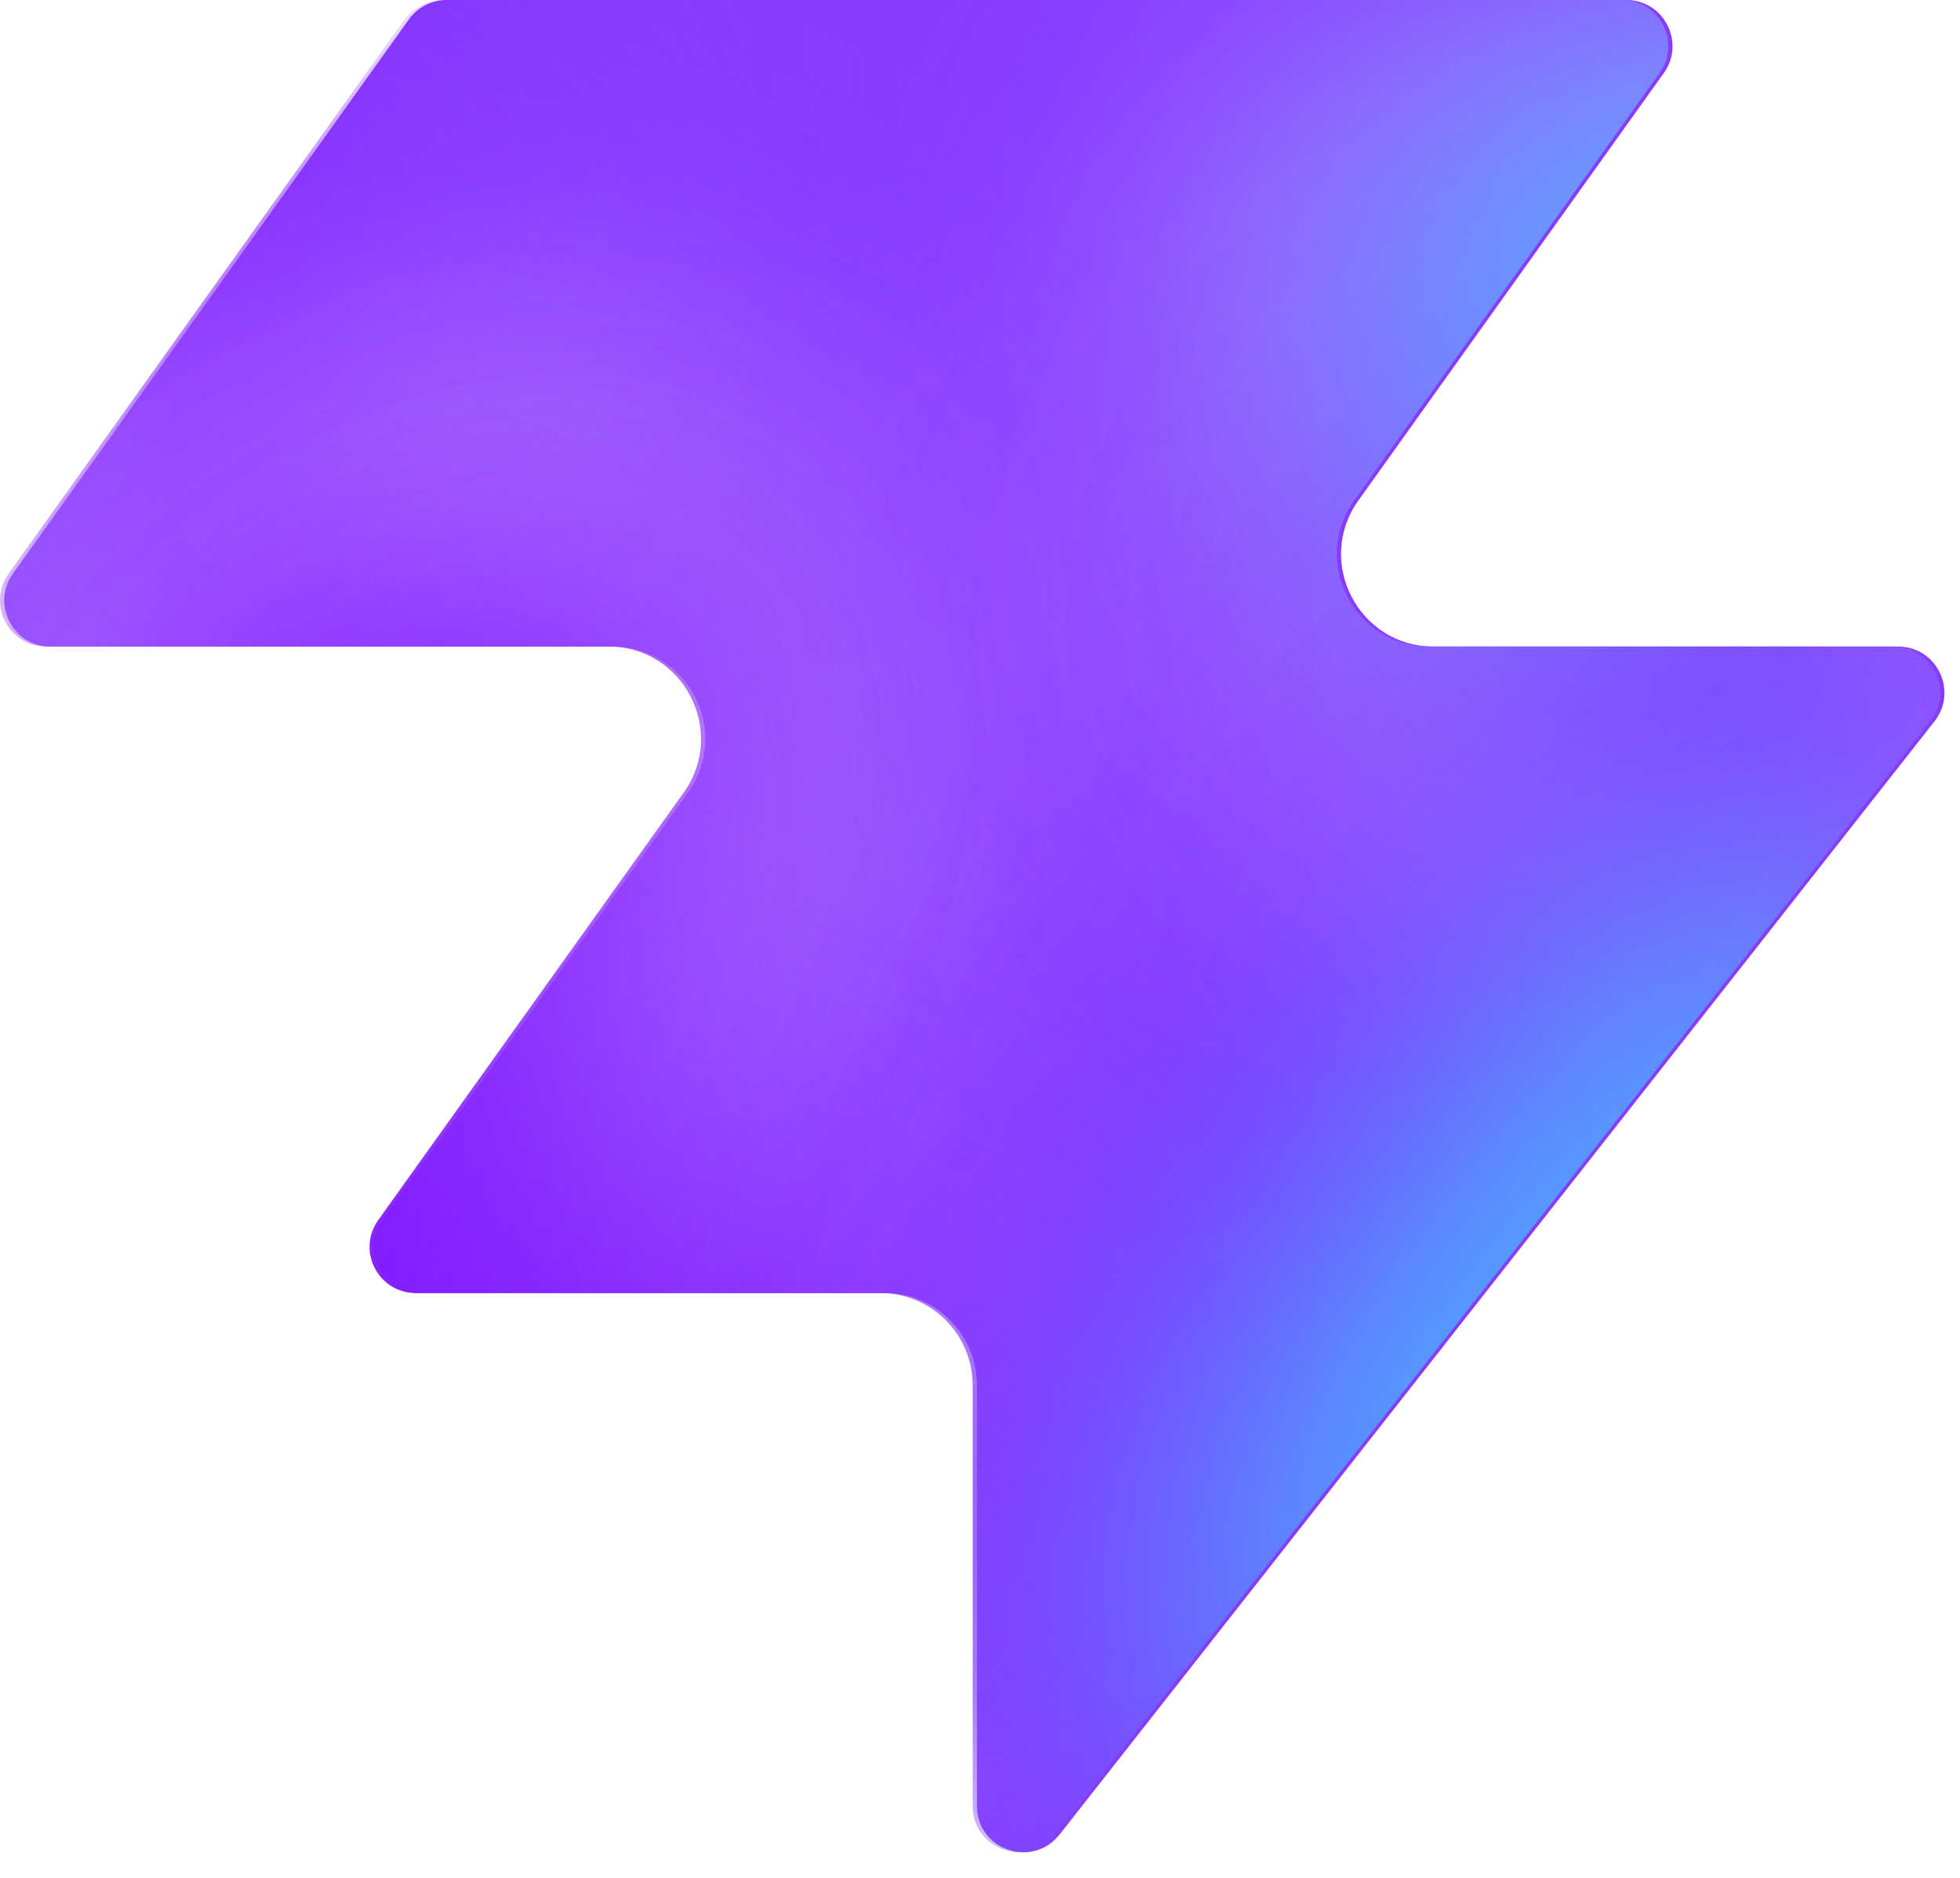
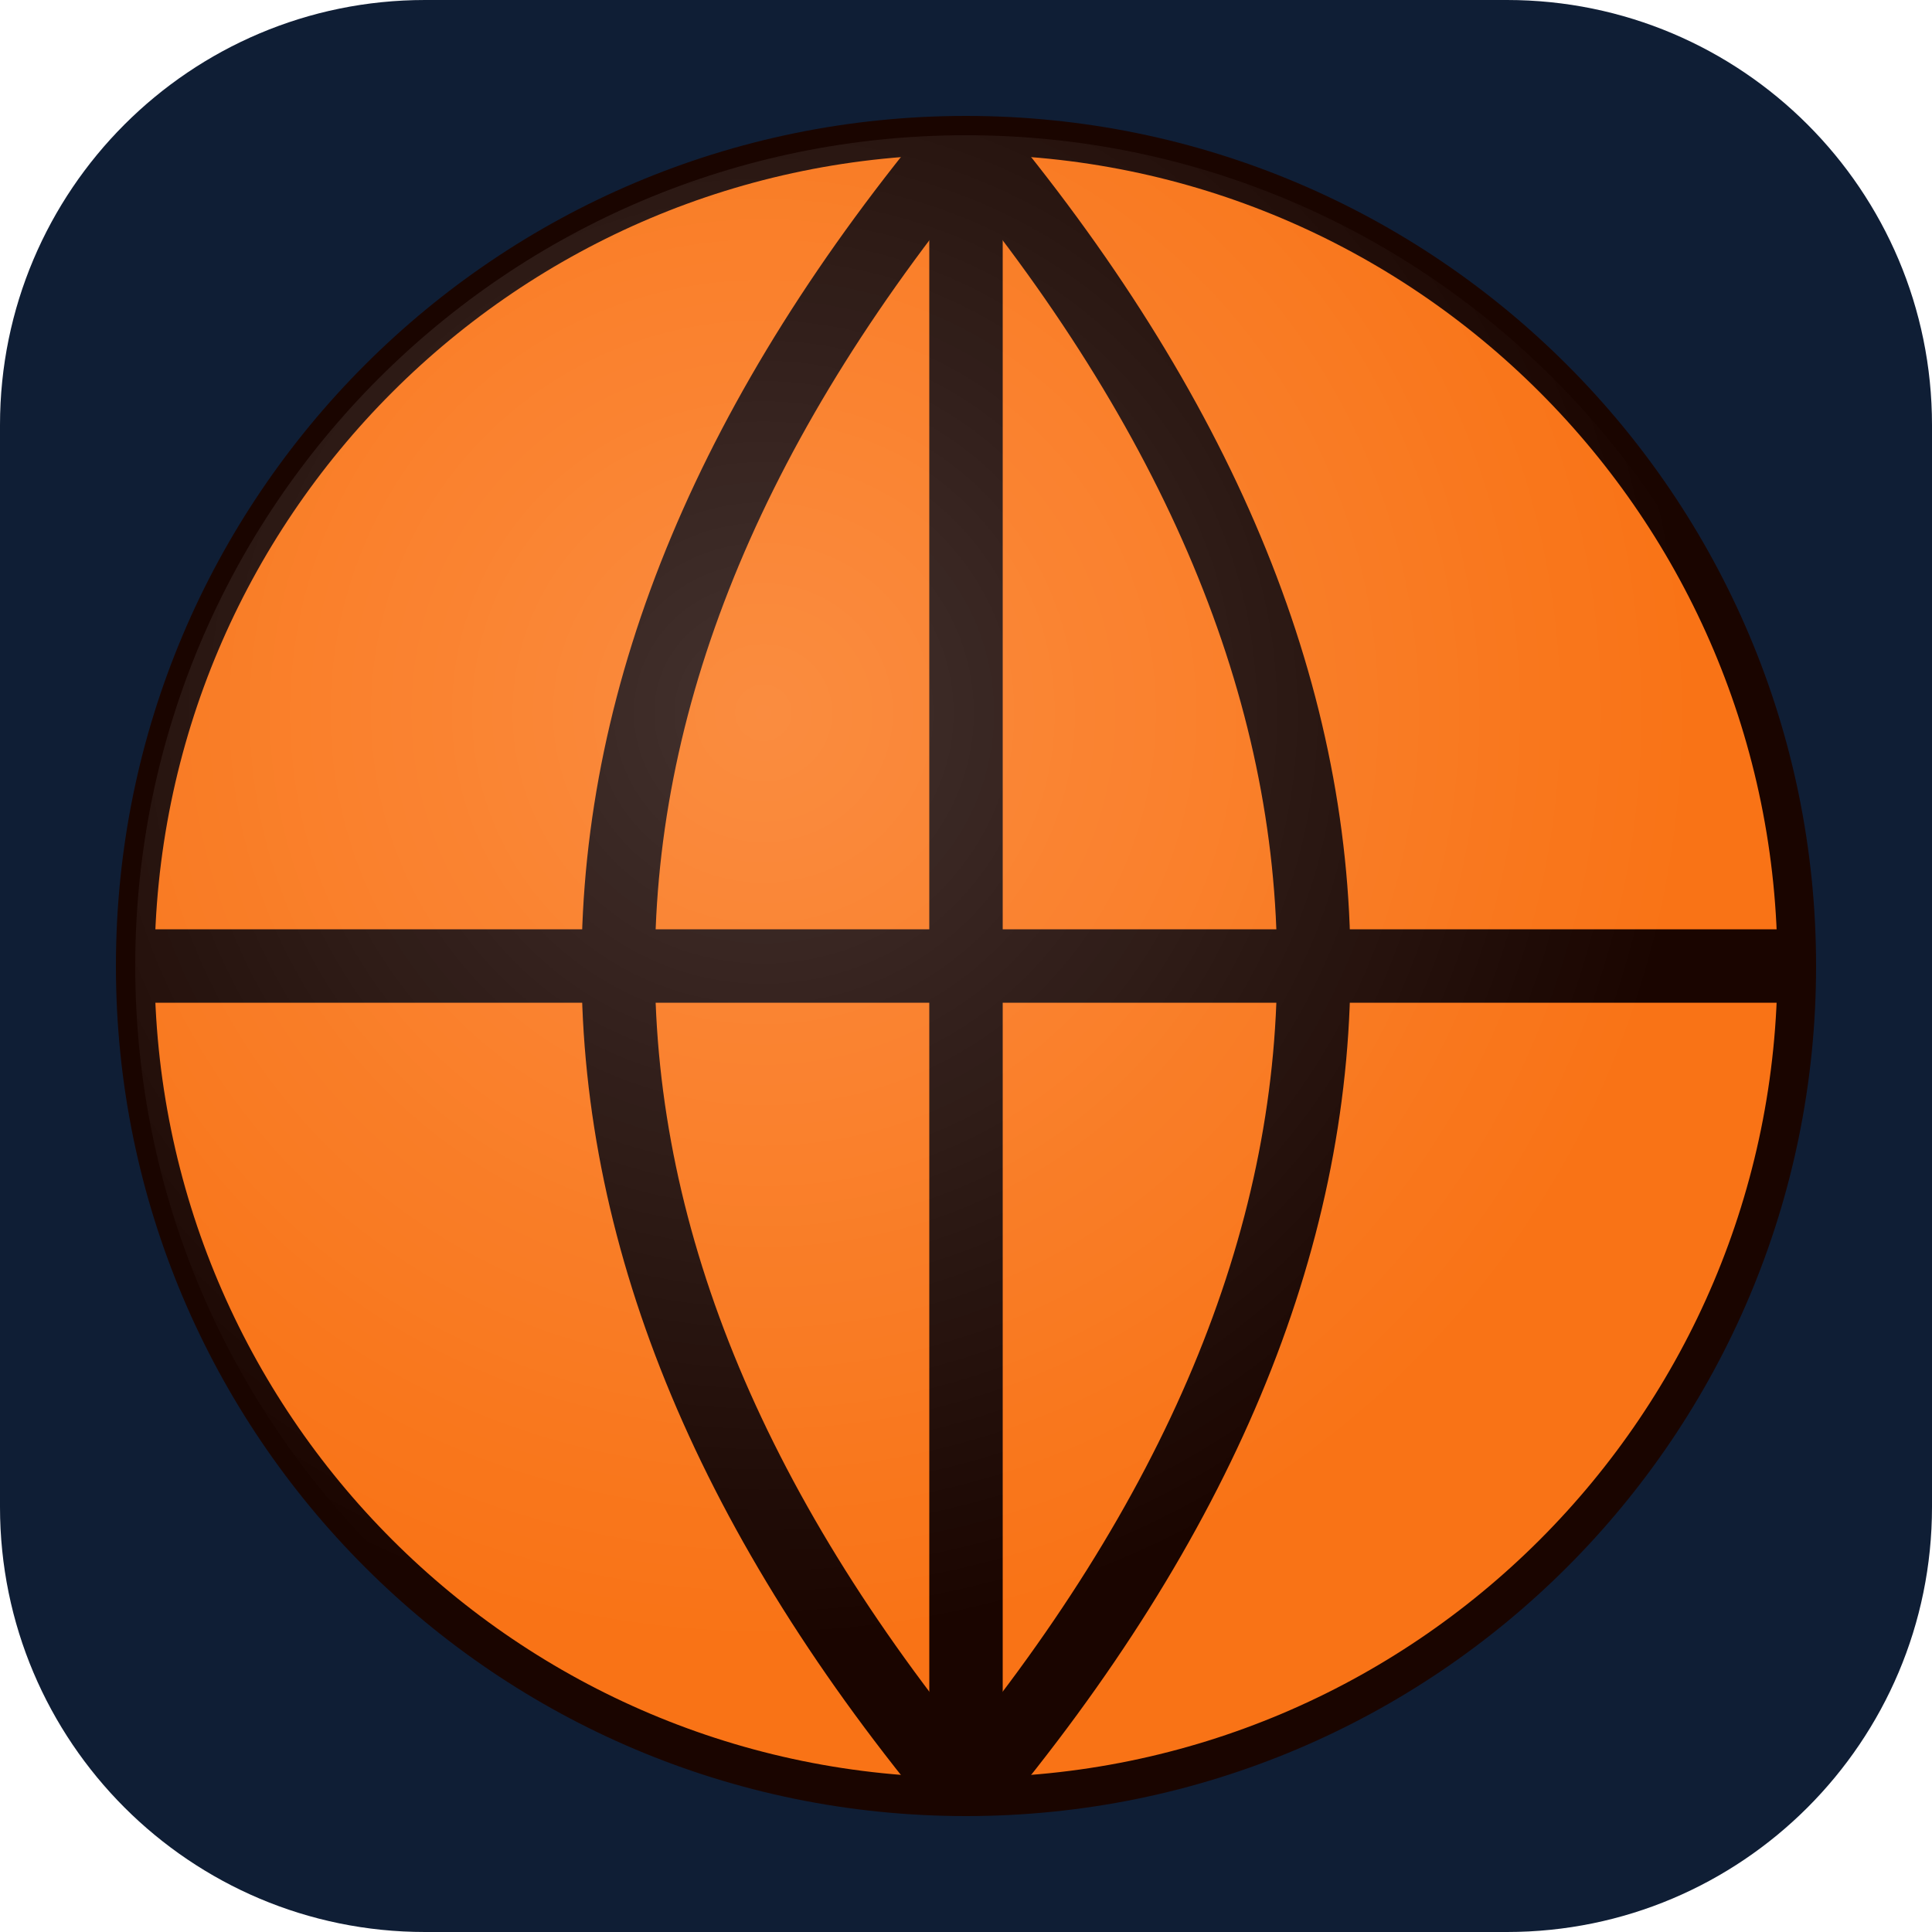
- <svg xmlns="http://www.w3.org/2000/svg" width="48" height="46" fill="none" viewBox="0 0 48 46">
-   <path fill="#863bff" d="M25.946 44.938c-.664.845-2.021.375-2.021-.698V33.937a2.26 2.26 0 0 0-2.262-2.262H10.287c-.92 0-1.456-1.04-.92-1.788l7.48-10.471c1.07-1.497 0-3.578-1.842-3.578H1.237c-.92 0-1.456-1.04-.92-1.788L10.013.474c.214-.297.556-.474.92-.474h28.894c.92 0 1.456 1.04.92 1.788l-7.48 10.471c-1.07 1.498 0 3.579 1.842 3.579h11.377c.943 0 1.473 1.088.89 1.83L25.947 44.94z" style="fill:#863bff;fill:color(display-p3 .525 .23 1);fill-opacity:1" />
-   <mask id="a" width="48" height="46" x="0" y="0" maskUnits="userSpaceOnUse" style="mask-type:alpha">
-     <path fill="#000" d="M25.842 44.938c-.664.844-2.021.375-2.021-.698V33.937a2.26 2.26 0 0 0-2.262-2.262H10.183c-.92 0-1.456-1.04-.92-1.788l7.48-10.471c1.07-1.498 0-3.579-1.842-3.579H1.133c-.92 0-1.456-1.04-.92-1.787L9.91.473c.214-.297.556-.474.92-.474h28.894c.92 0 1.456 1.04.92 1.788l-7.48 10.471c-1.07 1.498 0 3.578 1.842 3.578h11.377c.943 0 1.473 1.088.89 1.832L25.843 44.94z" style="fill:#000;fill-opacity:1" />
-   </mask>
-   <g mask="url(#a)">
-     <g filter="url(#b)">
-       <ellipse cx="5.508" cy="14.704" fill="#ede6ff" rx="5.508" ry="14.704" style="fill:#ede6ff;fill:color(display-p3 .927 .903 1);fill-opacity:1" transform="matrix(.00324 1 1 -.00324 -4.47 31.516)" />
-     </g>
-     <g filter="url(#c)">
-       <ellipse cx="10.399" cy="29.851" fill="#ede6ff" rx="10.399" ry="29.851" style="fill:#ede6ff;fill:color(display-p3 .927 .903 1);fill-opacity:1" transform="matrix(.00324 1 1 -.00324 -39.328 7.883)" />
-     </g>
-     <g filter="url(#d)">
-       <ellipse cx="5.508" cy="30.487" fill="#7e14ff" rx="5.508" ry="30.487" style="fill:#7e14ff;fill:color(display-p3 .492 .077 1);fill-opacity:1" transform="rotate(89.814 -25.913 -14.639)scale(1 -1)" />
-     </g>
-     <g filter="url(#e)">
-       <ellipse cx="5.508" cy="30.599" fill="#7e14ff" rx="5.508" ry="30.599" style="fill:#7e14ff;fill:color(display-p3 .492 .077 1);fill-opacity:1" transform="rotate(89.814 -32.644 -3.334)scale(1 -1)" />
-     </g>
-     <g filter="url(#f)">
-       <ellipse cx="5.508" cy="30.599" fill="#7e14ff" rx="5.508" ry="30.599" style="fill:#7e14ff;fill:color(display-p3 .492 .077 1);fill-opacity:1" transform="matrix(.00324 1 1 -.00324 -34.34 30.47)" />
-     </g>
-     <g filter="url(#g)">
-       <ellipse cx="14.072" cy="22.078" fill="#ede6ff" rx="14.072" ry="22.078" style="fill:#ede6ff;fill:color(display-p3 .927 .903 1);fill-opacity:1" transform="rotate(93.35 24.506 48.493)scale(-1 1)" />
-     </g>
-     <g filter="url(#h)">
-       <ellipse cx="3.47" cy="21.501" fill="#7e14ff" rx="3.47" ry="21.501" style="fill:#7e14ff;fill:color(display-p3 .492 .077 1);fill-opacity:1" transform="rotate(89.009 28.708 47.59)scale(-1 1)" />
-     </g>
-     <g filter="url(#i)">
-       <ellipse cx="3.47" cy="21.501" fill="#7e14ff" rx="3.47" ry="21.501" style="fill:#7e14ff;fill:color(display-p3 .492 .077 1);fill-opacity:1" transform="rotate(89.009 28.708 47.59)scale(-1 1)" />
-     </g>
-     <g filter="url(#j)">
-       <ellipse cx=".387" cy="8.972" fill="#7e14ff" rx="4.407" ry="29.108" style="fill:#7e14ff;fill:color(display-p3 .492 .077 1);fill-opacity:1" transform="rotate(39.51 .387 8.972)" />
-     </g>
-     <g filter="url(#k)">
-       <ellipse cx="47.523" cy="-6.092" fill="#7e14ff" rx="4.407" ry="29.108" style="fill:#7e14ff;fill:color(display-p3 .492 .077 1);fill-opacity:1" transform="rotate(37.892 47.523 -6.092)" />
-     </g>
-     <g filter="url(#l)">
-       <ellipse cx="41.412" cy="6.333" fill="#47bfff" rx="5.971" ry="9.665" style="fill:#47bfff;fill:color(display-p3 .28 .748 1);fill-opacity:1" transform="rotate(37.892 41.412 6.333)" />
-     </g>
-     <g filter="url(#m)">
-       <ellipse cx="-1.879" cy="38.332" fill="#7e14ff" rx="4.407" ry="29.108" style="fill:#7e14ff;fill:color(display-p3 .492 .077 1);fill-opacity:1" transform="rotate(37.892 -1.88 38.332)" />
-     </g>
-     <g filter="url(#n)">
-       <ellipse cx="-1.879" cy="38.332" fill="#7e14ff" rx="4.407" ry="29.108" style="fill:#7e14ff;fill:color(display-p3 .492 .077 1);fill-opacity:1" transform="rotate(37.892 -1.88 38.332)" />
-     </g>
-     <g filter="url(#o)">
-       <ellipse cx="35.651" cy="29.907" fill="#7e14ff" rx="4.407" ry="29.108" style="fill:#7e14ff;fill:color(display-p3 .492 .077 1);fill-opacity:1" transform="rotate(37.892 35.651 29.907)" />
-     </g>
-     <g filter="url(#p)">
-       <ellipse cx="38.418" cy="32.4" fill="#47bfff" rx="5.971" ry="15.297" style="fill:#47bfff;fill:color(display-p3 .28 .748 1);fill-opacity:1" transform="rotate(37.892 38.418 32.4)" />
-     </g>
+ <svg xmlns="http://www.w3.org/2000/svg" viewBox="0 0 100 100">
+   <defs>
+     <clipPath id="ball">
+       <circle cx="50" cy="50" r="43" />
+     </clipPath>
+     <radialGradient id="shine" cx="38%" cy="35%" r="55%">
+       <stop offset="0%" stop-color="#fff" stop-opacity="0.18" />
+       <stop offset="100%" stop-color="#fff" stop-opacity="0" />
+     </radialGradient>
+   </defs>
+   <rect width="100" height="100" rx="22" fill="#0f1e35" />
+   <circle cx="50" cy="50" r="43" fill="#f97316" />
+   <g clip-path="url(#ball)" stroke="#1a0500" stroke-width="3.8" fill="none" stroke-linecap="round">
+     <line x1="7" y1="50" x2="93" y2="50" />
+     <line x1="50" y1="7" x2="50" y2="93" />
+     <path d="M50 7 Q14 50 50 93" />
+     <path d="M50 7 Q86 50 50 93" />
  </g>
-   <defs>
-     <filter id="b" width="60.045" height="41.654" x="-19.77" y="16.149" color-interpolation-filters="sRGB" filterUnits="userSpaceOnUse">
-       <feFlood flood-opacity="0" result="BackgroundImageFix" />
-       <feBlend in="SourceGraphic" in2="BackgroundImageFix" result="shape" />
-       <feGaussianBlur result="effect1_foregroundBlur_2002_17158" stdDeviation="7.659" />
-     </filter>
-     <filter id="c" width="90.34" height="51.437" x="-54.613" y="-7.533" color-interpolation-filters="sRGB" filterUnits="userSpaceOnUse">
-       <feFlood flood-opacity="0" result="BackgroundImageFix" />
-       <feBlend in="SourceGraphic" in2="BackgroundImageFix" result="shape" />
-       <feGaussianBlur result="effect1_foregroundBlur_2002_17158" stdDeviation="7.659" />
-     </filter>
-     <filter id="d" width="79.355" height="29.4" x="-49.64" y="2.03" color-interpolation-filters="sRGB" filterUnits="userSpaceOnUse">
-       <feFlood flood-opacity="0" result="BackgroundImageFix" />
-       <feBlend in="SourceGraphic" in2="BackgroundImageFix" result="shape" />
-       <feGaussianBlur result="effect1_foregroundBlur_2002_17158" stdDeviation="4.596" />
-     </filter>
-     <filter id="e" width="79.579" height="29.4" x="-45.045" y="20.029" color-interpolation-filters="sRGB" filterUnits="userSpaceOnUse">
-       <feFlood flood-opacity="0" result="BackgroundImageFix" />
-       <feBlend in="SourceGraphic" in2="BackgroundImageFix" result="shape" />
-       <feGaussianBlur result="effect1_foregroundBlur_2002_17158" stdDeviation="4.596" />
-     </filter>
-     <filter id="f" width="79.579" height="29.4" x="-43.513" y="21.178" color-interpolation-filters="sRGB" filterUnits="userSpaceOnUse">
-       <feFlood flood-opacity="0" result="BackgroundImageFix" />
-       <feBlend in="SourceGraphic" in2="BackgroundImageFix" result="shape" />
-       <feGaussianBlur result="effect1_foregroundBlur_2002_17158" stdDeviation="4.596" />
-     </filter>
-     <filter id="g" width="74.749" height="58.852" x="15.756" y="-17.901" color-interpolation-filters="sRGB" filterUnits="userSpaceOnUse">
-       <feFlood flood-opacity="0" result="BackgroundImageFix" />
-       <feBlend in="SourceGraphic" in2="BackgroundImageFix" result="shape" />
-       <feGaussianBlur result="effect1_foregroundBlur_2002_17158" stdDeviation="7.659" />
-     </filter>
-     <filter id="h" width="61.377" height="25.362" x="23.548" y="2.284" color-interpolation-filters="sRGB" filterUnits="userSpaceOnUse">
-       <feFlood flood-opacity="0" result="BackgroundImageFix" />
-       <feBlend in="SourceGraphic" in2="BackgroundImageFix" result="shape" />
-       <feGaussianBlur result="effect1_foregroundBlur_2002_17158" stdDeviation="4.596" />
-     </filter>
-     <filter id="i" width="61.377" height="25.362" x="23.548" y="2.284" color-interpolation-filters="sRGB" filterUnits="userSpaceOnUse">
-       <feFlood flood-opacity="0" result="BackgroundImageFix" />
-       <feBlend in="SourceGraphic" in2="BackgroundImageFix" result="shape" />
-       <feGaussianBlur result="effect1_foregroundBlur_2002_17158" stdDeviation="4.596" />
-     </filter>
-     <filter id="j" width="56.045" height="63.649" x="-27.636" y="-22.853" color-interpolation-filters="sRGB" filterUnits="userSpaceOnUse">
-       <feFlood flood-opacity="0" result="BackgroundImageFix" />
-       <feBlend in="SourceGraphic" in2="BackgroundImageFix" result="shape" />
-       <feGaussianBlur result="effect1_foregroundBlur_2002_17158" stdDeviation="4.596" />
-     </filter>
-     <filter id="k" width="54.814" height="64.646" x="20.116" y="-38.415" color-interpolation-filters="sRGB" filterUnits="userSpaceOnUse">
-       <feFlood flood-opacity="0" result="BackgroundImageFix" />
-       <feBlend in="SourceGraphic" in2="BackgroundImageFix" result="shape" />
-       <feGaussianBlur result="effect1_foregroundBlur_2002_17158" stdDeviation="4.596" />
-     </filter>
-     <filter id="l" width="33.541" height="35.313" x="24.641" y="-11.323" color-interpolation-filters="sRGB" filterUnits="userSpaceOnUse">
-       <feFlood flood-opacity="0" result="BackgroundImageFix" />
-       <feBlend in="SourceGraphic" in2="BackgroundImageFix" result="shape" />
-       <feGaussianBlur result="effect1_foregroundBlur_2002_17158" stdDeviation="4.596" />
-     </filter>
-     <filter id="m" width="54.814" height="64.646" x="-29.286" y="6.009" color-interpolation-filters="sRGB" filterUnits="userSpaceOnUse">
-       <feFlood flood-opacity="0" result="BackgroundImageFix" />
-       <feBlend in="SourceGraphic" in2="BackgroundImageFix" result="shape" />
-       <feGaussianBlur result="effect1_foregroundBlur_2002_17158" stdDeviation="4.596" />
-     </filter>
-     <filter id="n" width="54.814" height="64.646" x="-29.286" y="6.009" color-interpolation-filters="sRGB" filterUnits="userSpaceOnUse">
-       <feFlood flood-opacity="0" result="BackgroundImageFix" />
-       <feBlend in="SourceGraphic" in2="BackgroundImageFix" result="shape" />
-       <feGaussianBlur result="effect1_foregroundBlur_2002_17158" stdDeviation="4.596" />
-     </filter>
-     <filter id="o" width="54.814" height="64.646" x="8.244" y="-2.416" color-interpolation-filters="sRGB" filterUnits="userSpaceOnUse">
-       <feFlood flood-opacity="0" result="BackgroundImageFix" />
-       <feBlend in="SourceGraphic" in2="BackgroundImageFix" result="shape" />
-       <feGaussianBlur result="effect1_foregroundBlur_2002_17158" stdDeviation="4.596" />
-     </filter>
-     <filter id="p" width="39.409" height="43.623" x="18.713" y="10.588" color-interpolation-filters="sRGB" filterUnits="userSpaceOnUse">
-       <feFlood flood-opacity="0" result="BackgroundImageFix" />
-       <feBlend in="SourceGraphic" in2="BackgroundImageFix" result="shape" />
-       <feGaussianBlur result="effect1_foregroundBlur_2002_17158" stdDeviation="4.596" />
-     </filter>
-   </defs>
+   <circle cx="50" cy="50" r="43" fill="none" stroke="#1a0500" stroke-width="2" />
+   <circle cx="50" cy="50" r="43" fill="url(#shine)" />
</svg>
